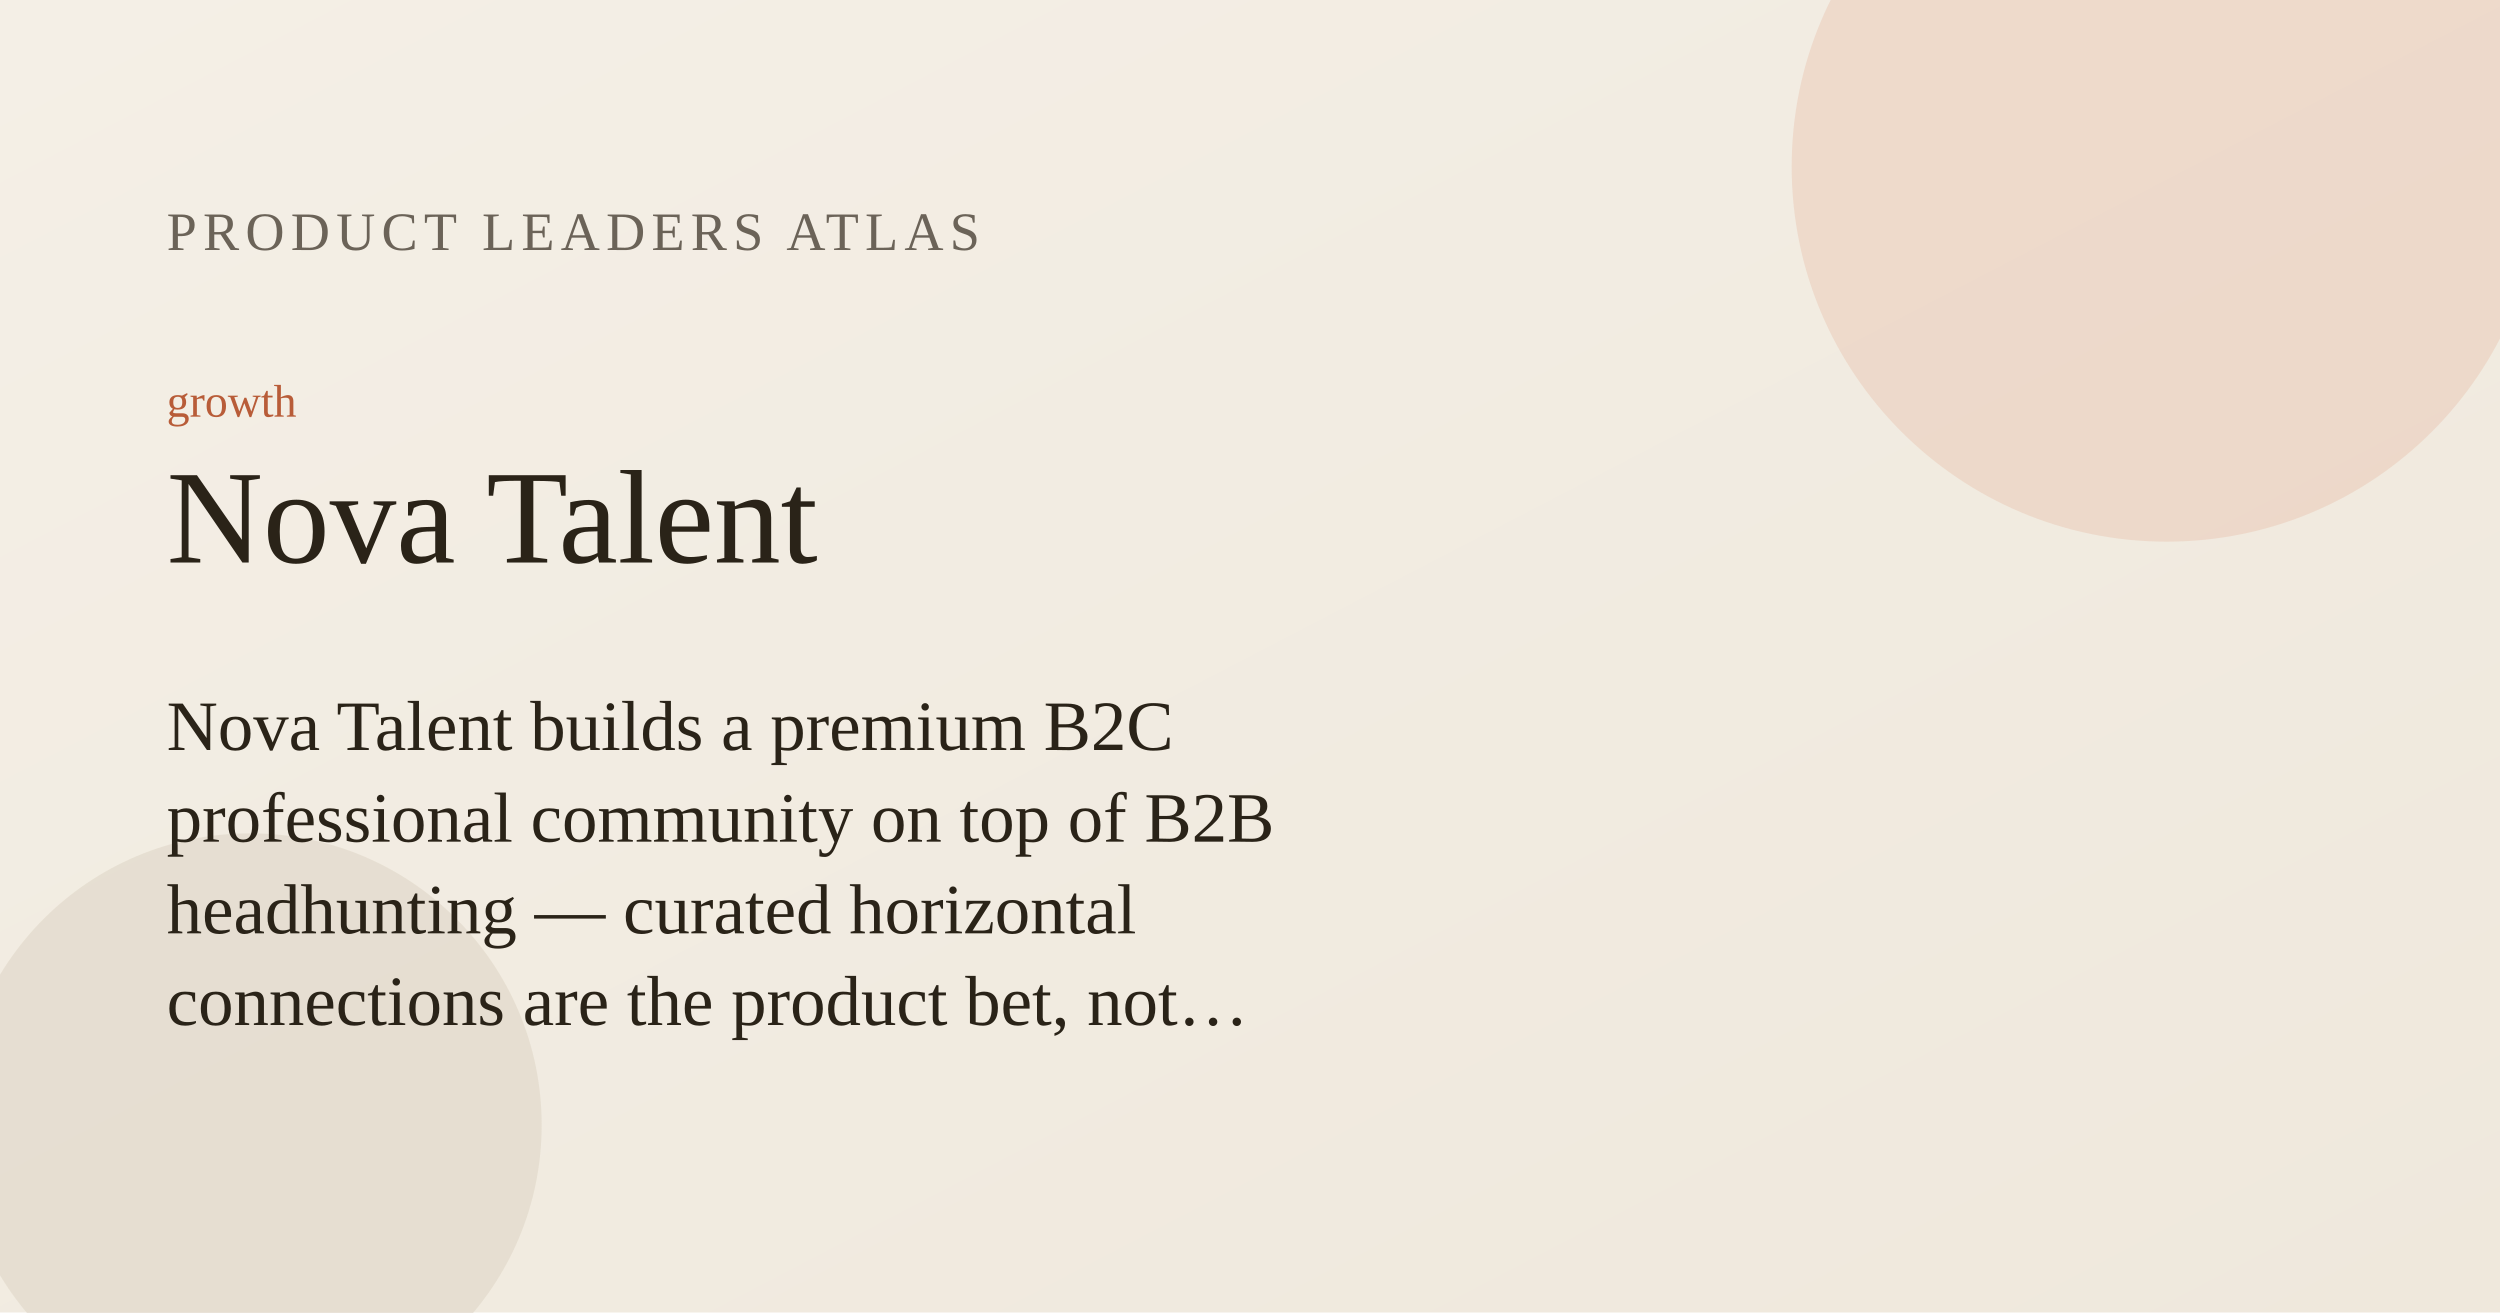
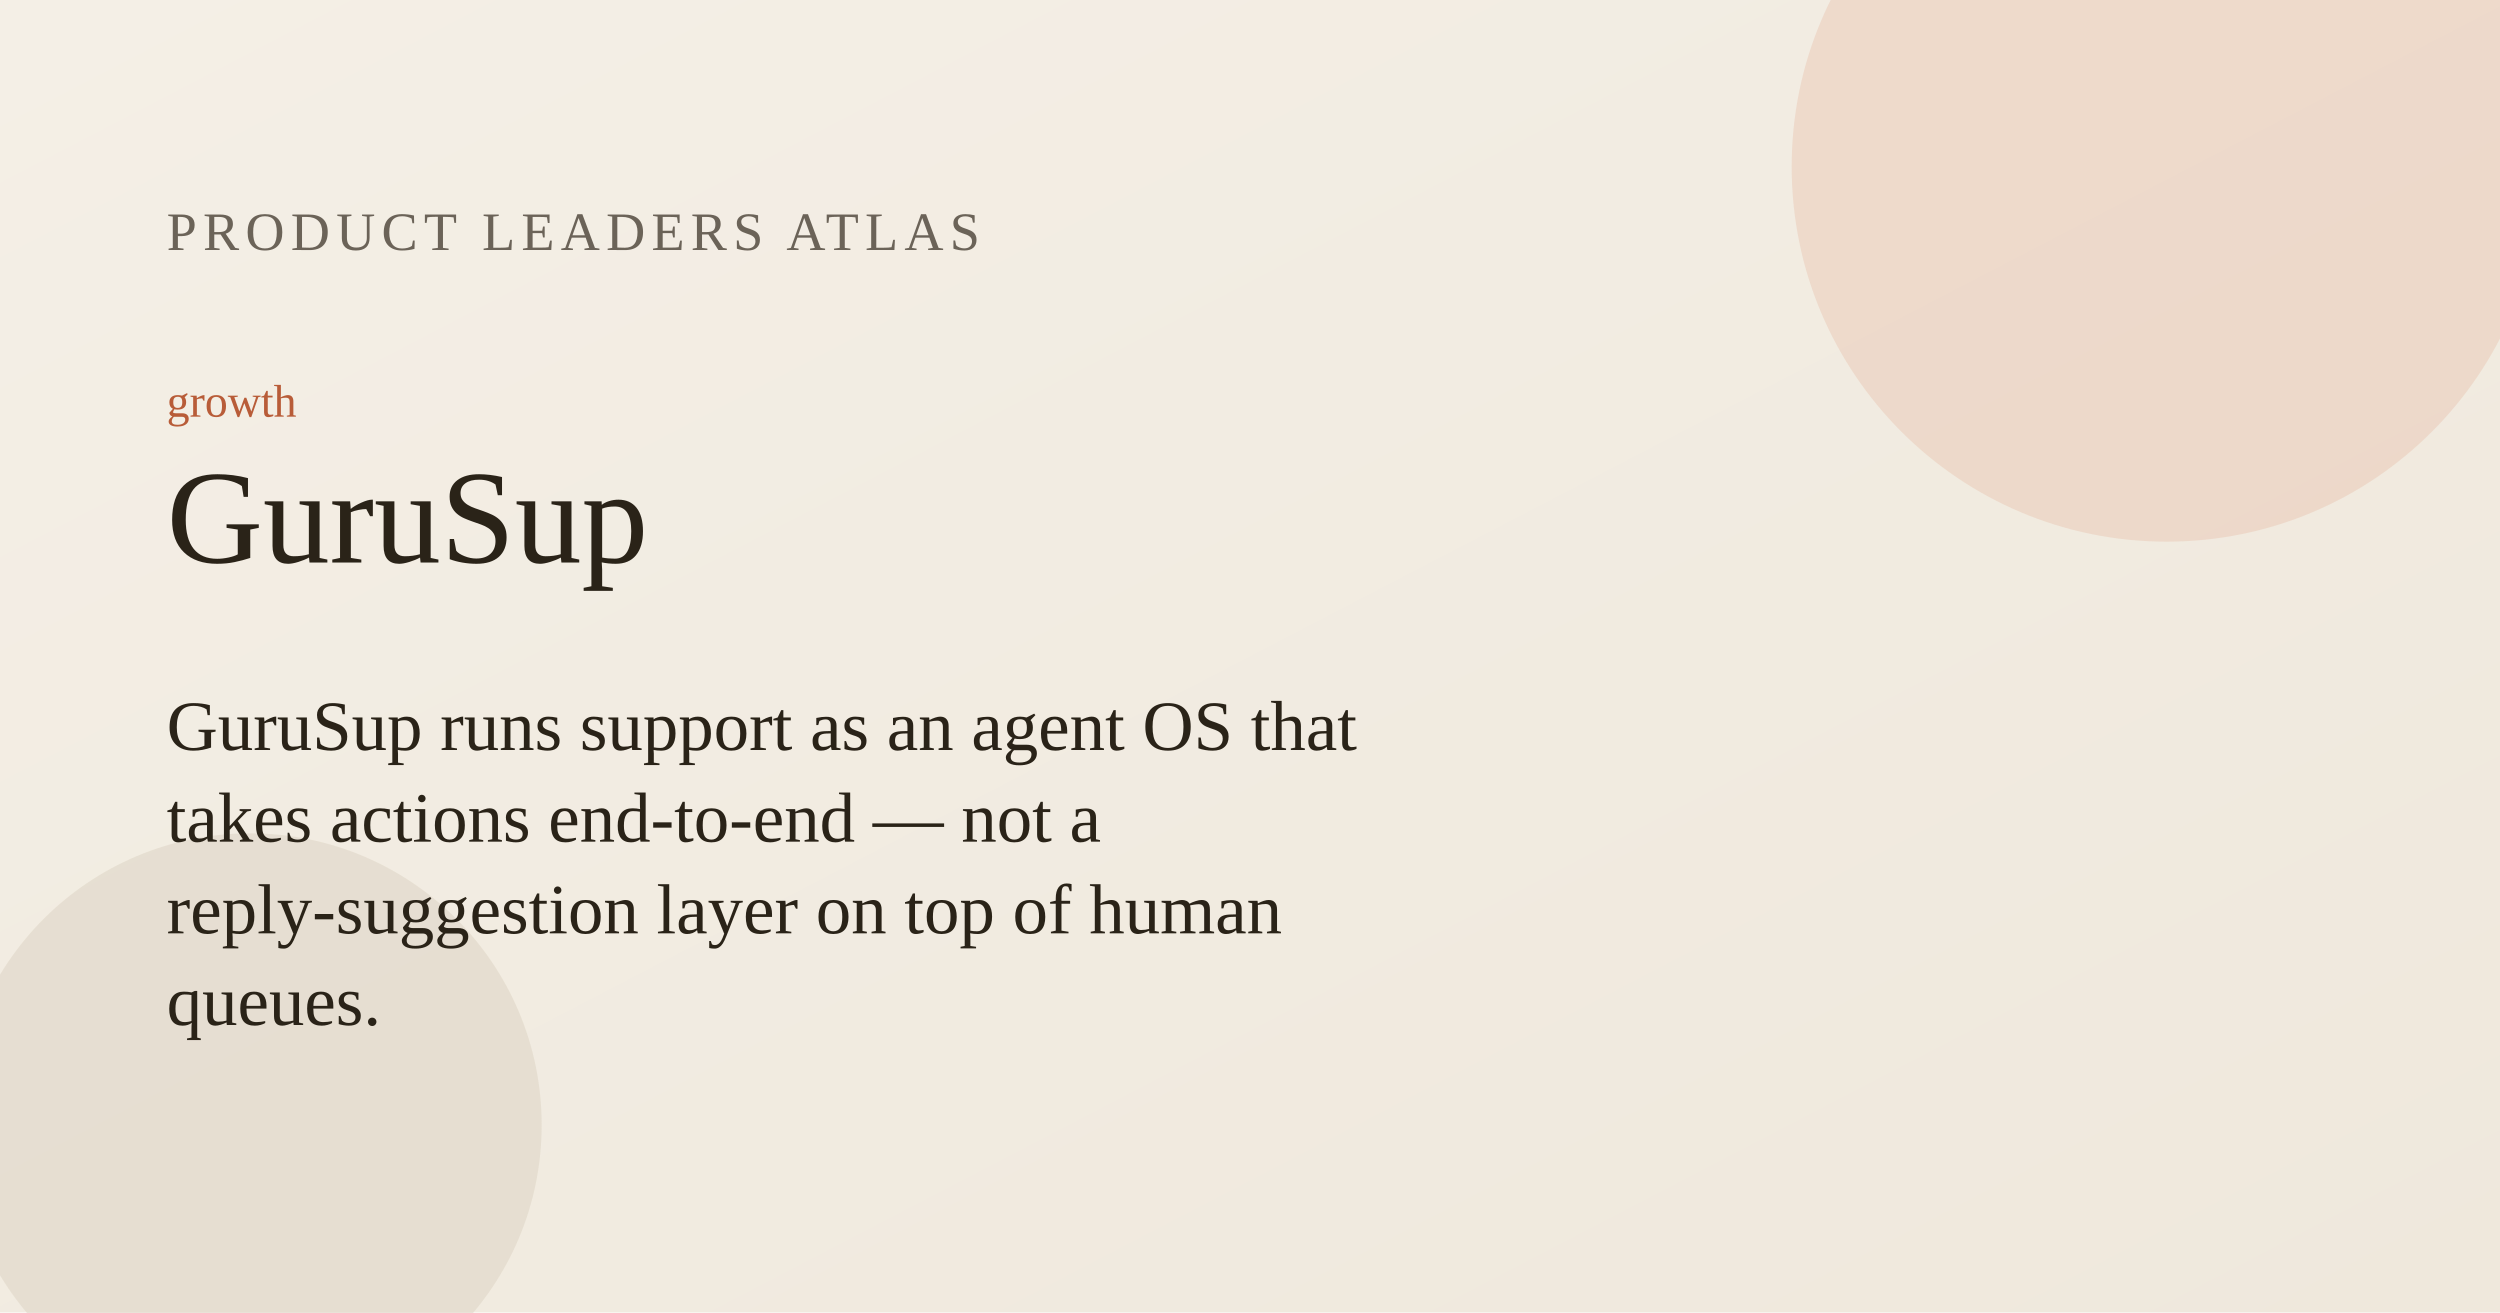
- <svg xmlns="http://www.w3.org/2000/svg" width="1200" height="630" viewBox="0 0 1200 630" role="img" aria-label="Nova Talent">
+ <svg xmlns="http://www.w3.org/2000/svg" width="1200" height="630" viewBox="0 0 1200 630" role="img" aria-label="GuruSup">
  <defs>
    <linearGradient id="bg" x1="0" y1="0" x2="1" y2="1">
      <stop offset="0%" stop-color="#f4efe6" />
      <stop offset="100%" stop-color="#efe8dc" />
    </linearGradient>
  </defs>
  <rect width="1200" height="630" fill="url(#bg)" />
  <circle cx="1040" cy="80" r="180" fill="#e8c4b0" opacity="0.45" />
  <circle cx="120" cy="540" r="140" fill="#ddd4c4" opacity="0.55" />
  <text x="80" y="120" font-family="Georgia, 'Times New Roman', serif" font-size="26" fill="#6b6358" letter-spacing="3">PRODUCT LEADERS ATLAS</text>
  <text x="80" y="200" font-family="Georgia, 'Times New Roman', serif" font-size="22" fill="#b85c38">growth</text>
-   <text x="80" y="270" font-family="Georgia, 'Times New Roman', serif" font-size="64" fill="#2a2318">Nova Talent</text>
+   <text x="80" y="270" font-family="Georgia, 'Times New Roman', serif" font-size="64" fill="#2a2318">GuruSup</text>
  <text x="80" y="360" font-family="Georgia, 'Times New Roman', serif" font-size="34" fill="#2a2318">
-     <tspan x="80" dy="0">Nova Talent builds a premium B2C</tspan>
-     <tspan x="80" dy="44">professional community on top of B2B</tspan>
-     <tspan x="80" dy="44">headhunting — curated horizontal</tspan>
-     <tspan x="80" dy="44">connections are the product bet, not…</tspan>
+     <tspan x="80" dy="0">GuruSup runs support as an agent OS that</tspan>
+     <tspan x="80" dy="44">takes actions end-to-end — not a</tspan>
+     <tspan x="80" dy="44">reply-suggestion layer on top of human</tspan>
+     <tspan x="80" dy="44">queues.</tspan>
  </text>
</svg>
